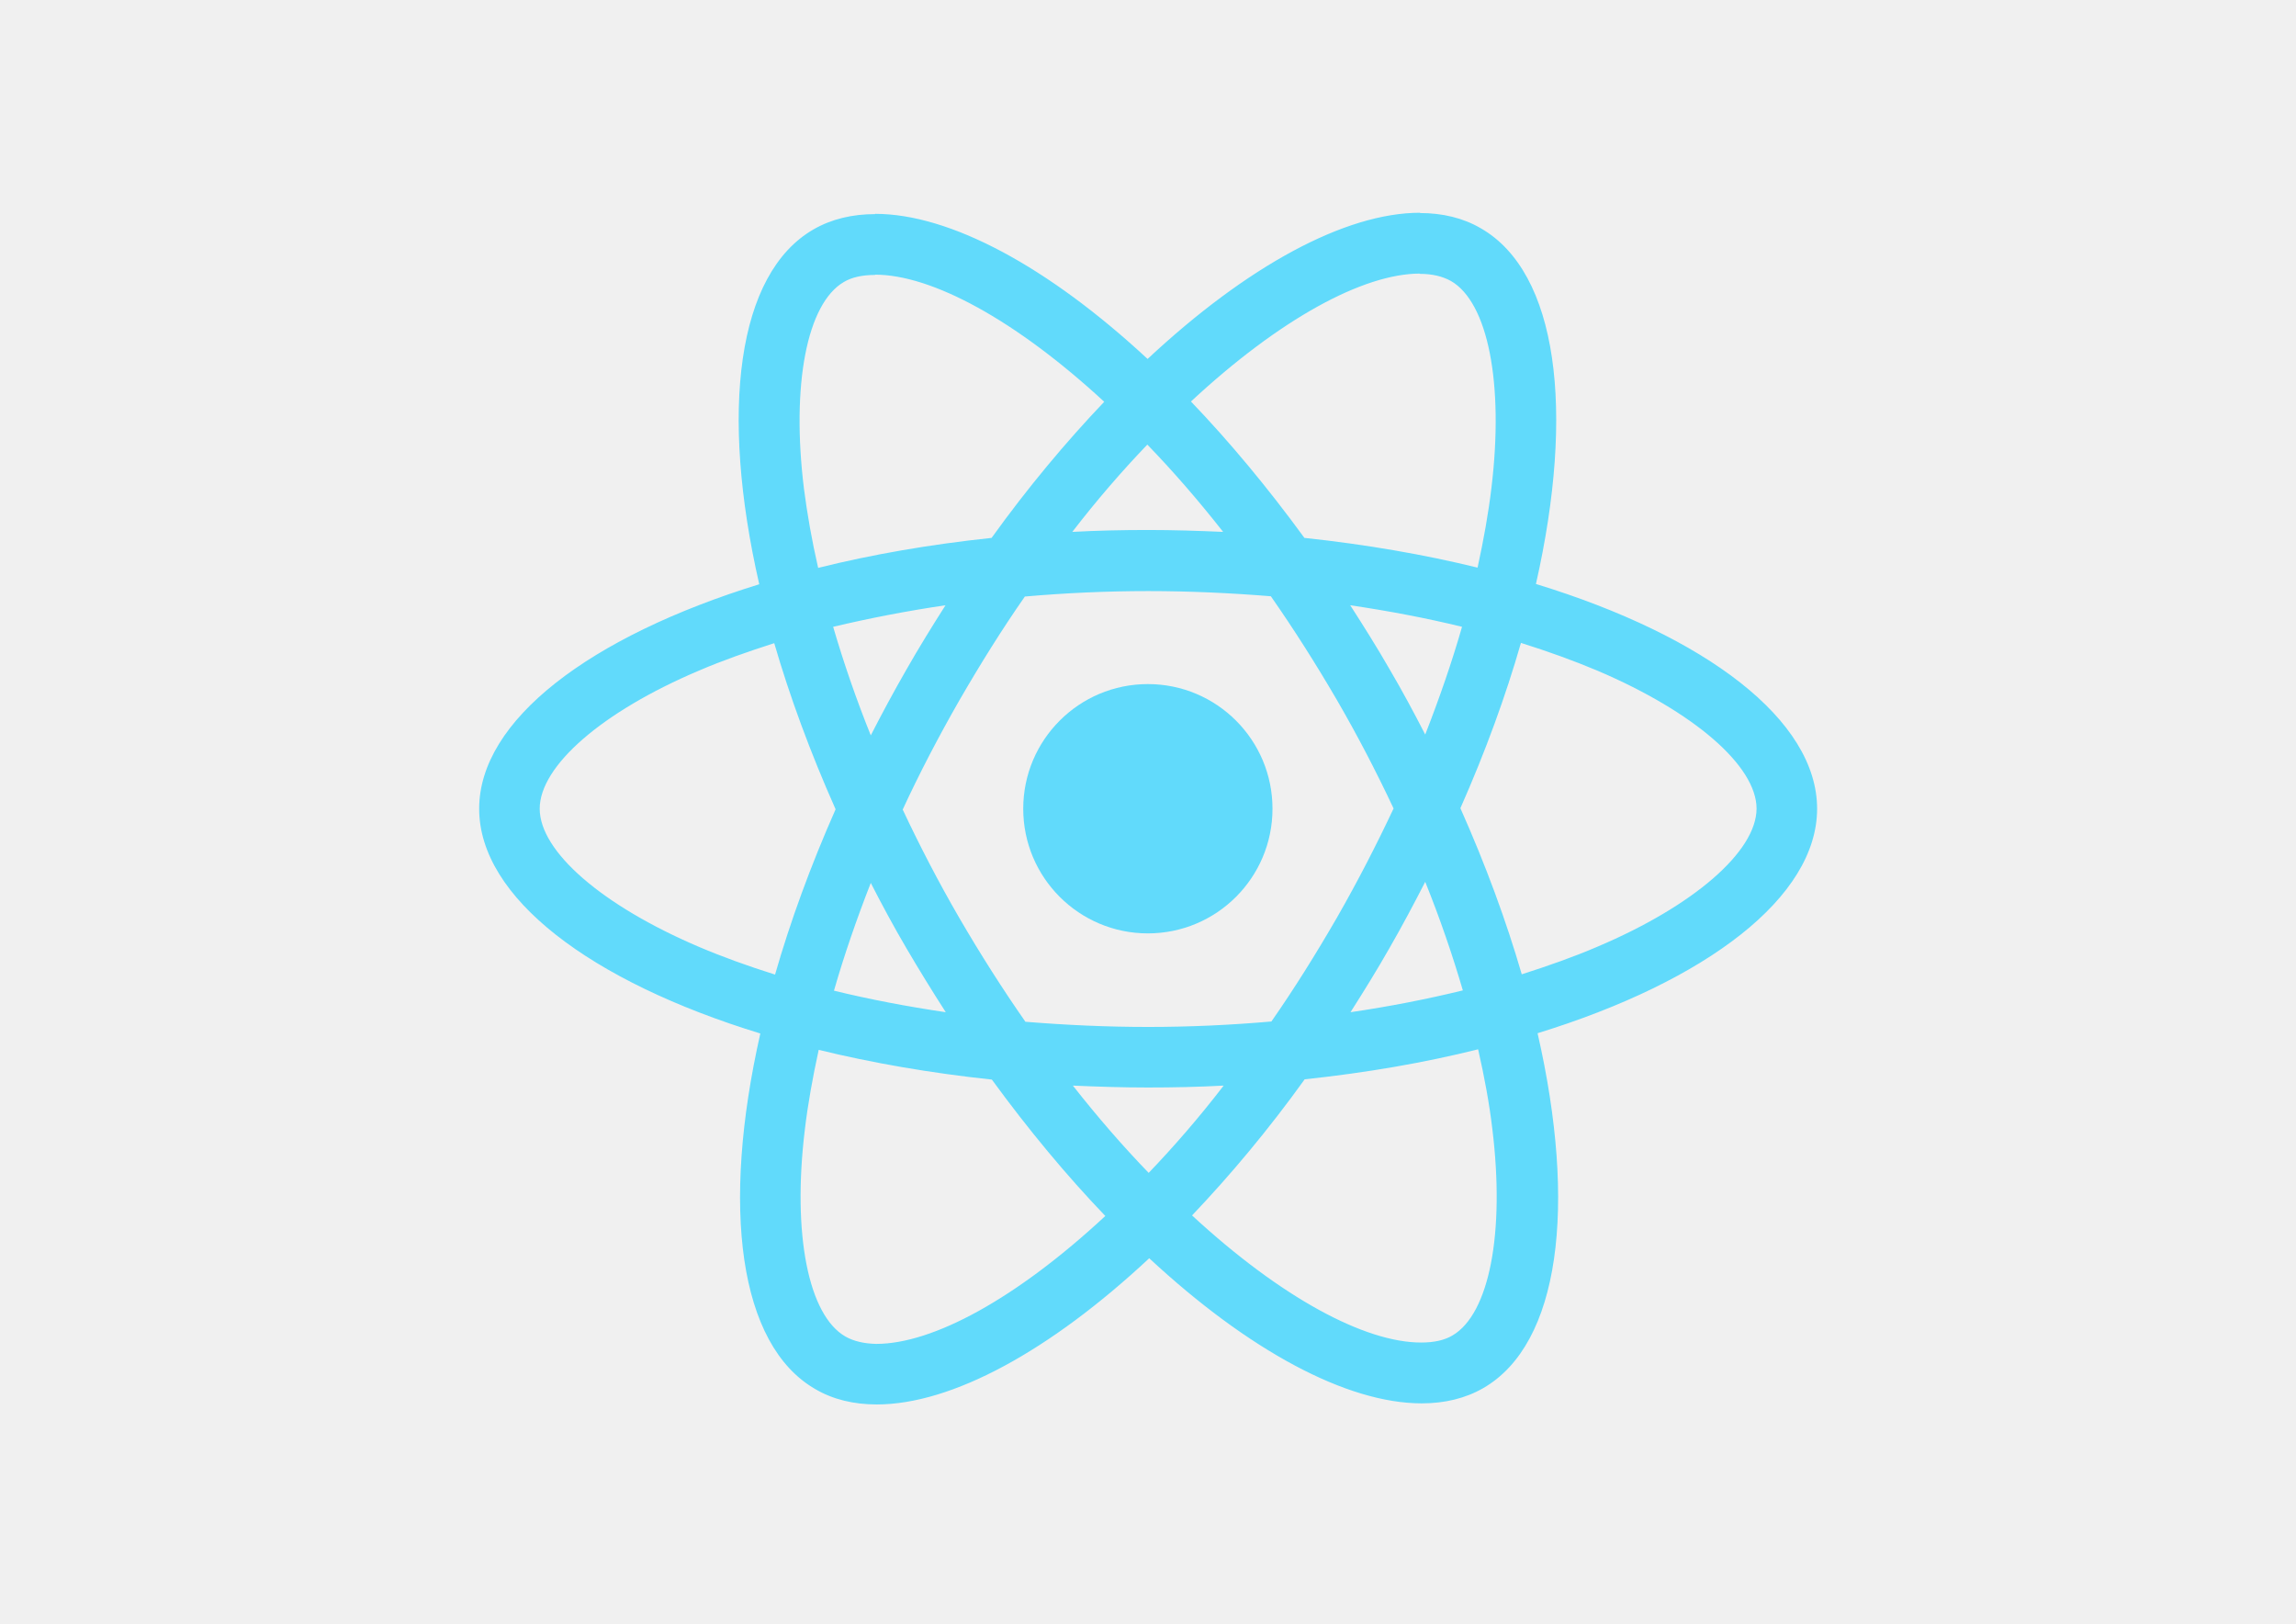
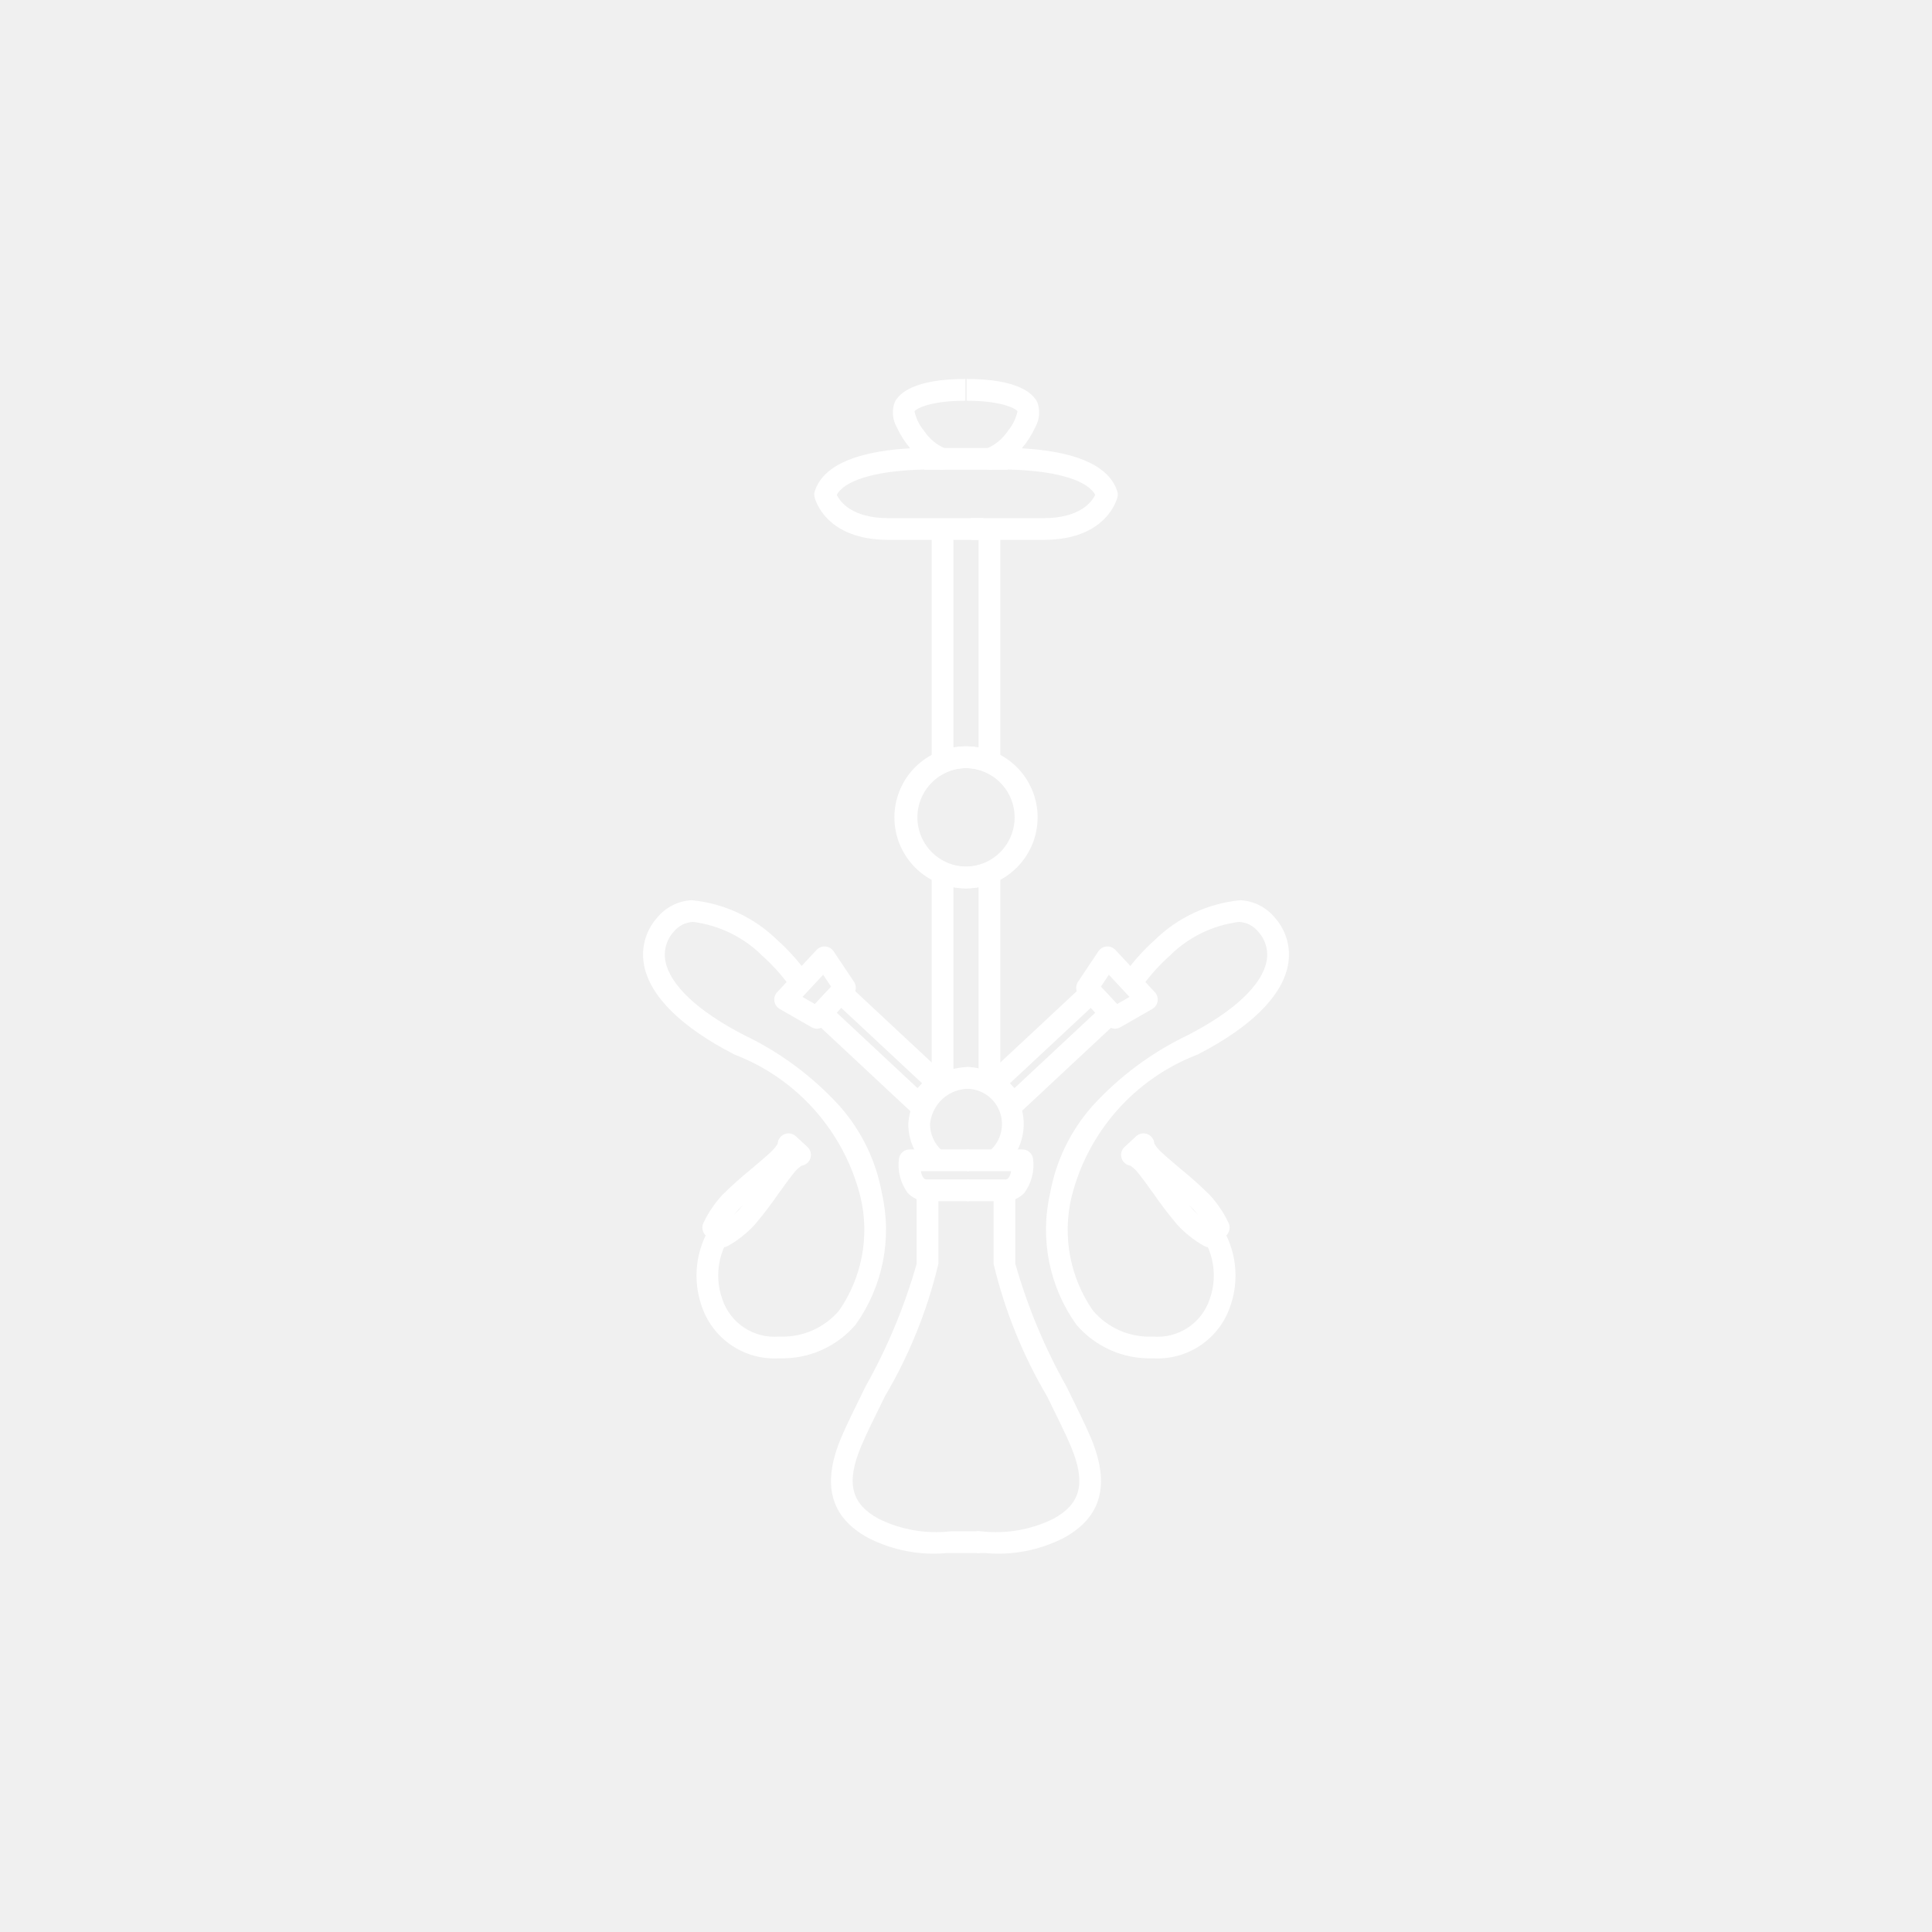
- <svg xmlns="http://www.w3.org/2000/svg" viewBox="0 0 841.9 595.3">
-   <g fill="#61DAFB">
-     <path d="M666.3 296.5c0-32.5-40.7-63.3-103.1-82.4 14.4-63.6 8-114.2-20.2-130.4-6.5-3.8-14.1-5.6-22.4-5.6v22.3c4.6 0 8.3.9 11.4 2.6 13.6 7.8 19.5 37.5 14.9 75.7-1.1 9.4-2.9 19.3-5.1 29.4-19.6-4.8-41-8.5-63.5-10.9-13.5-18.5-27.5-35.3-41.6-50 32.6-30.3 63.2-46.9 84-46.9V78c-27.5 0-63.5 19.6-99.9 53.6-36.4-33.8-72.4-53.2-99.9-53.2v22.3c20.7 0 51.4 16.5 84 46.6-14 14.7-28 31.4-41.3 49.9-22.6 2.4-44 6.1-63.6 11-2.3-10-4-19.7-5.2-29-4.7-38.2 1.1-67.9 14.6-75.8 3-1.8 6.9-2.6 11.5-2.6V78.5c-8.4 0-16 1.8-22.6 5.6-28.1 16.2-34.4 66.7-19.9 130.1-62.2 19.2-102.7 49.9-102.7 82.3 0 32.5 40.7 63.3 103.1 82.4-14.4 63.6-8 114.2 20.2 130.4 6.5 3.8 14.1 5.6 22.5 5.6 27.5 0 63.5-19.6 99.9-53.6 36.4 33.8 72.4 53.2 99.9 53.2 8.4 0 16-1.8 22.6-5.6 28.1-16.2 34.4-66.7 19.9-130.1 62-19.1 102.5-49.9 102.5-82.3zm-130.2-66.7c-3.7 12.9-8.3 26.2-13.5 39.5-4.1-8-8.4-16-13.1-24-4.6-8-9.5-15.8-14.4-23.4 14.2 2.1 27.9 4.7 41 7.9zm-45.8 106.5c-7.8 13.5-15.8 26.3-24.1 38.2-14.9 1.3-30 2-45.2 2-15.1 0-30.2-.7-45-1.9-8.3-11.9-16.4-24.6-24.2-38-7.6-13.1-14.5-26.4-20.8-39.8 6.2-13.4 13.2-26.8 20.7-39.9 7.8-13.5 15.8-26.3 24.1-38.2 14.9-1.3 30-2 45.2-2 15.1 0 30.2.7 45 1.9 8.3 11.9 16.4 24.6 24.2 38 7.6 13.1 14.5 26.4 20.8 39.8-6.3 13.4-13.2 26.8-20.7 39.9zm32.3-13c5.4 13.4 10 26.8 13.8 39.8-13.1 3.2-26.9 5.9-41.2 8 4.9-7.7 9.8-15.6 14.4-23.7 4.6-8 8.9-16.1 13-24.1zM421.2 430c-9.3-9.6-18.6-20.3-27.8-32 9 .4 18.2.7 27.5.7 9.4 0 18.7-.2 27.8-.7-9 11.7-18.3 22.4-27.5 32zm-74.4-58.9c-14.2-2.1-27.9-4.7-41-7.9 3.7-12.9 8.3-26.2 13.5-39.5 4.1 8 8.4 16 13.1 24 4.7 8 9.5 15.8 14.4 23.4zM420.7 163c9.3 9.6 18.6 20.3 27.8 32-9-.4-18.2-.7-27.5-.7-9.4 0-18.7.2-27.8.7 9-11.7 18.3-22.4 27.5-32zm-74 58.9c-4.9 7.7-9.8 15.6-14.4 23.7-4.6 8-8.9 16-13 24-5.4-13.4-10-26.8-13.8-39.8 13.1-3.1 26.9-5.8 41.2-7.9zm-90.5 125.2c-35.4-15.1-58.3-34.9-58.3-50.6 0-15.7 22.9-35.6 58.3-50.6 8.6-3.7 18-7 27.7-10.1 5.7 19.6 13.2 40 22.5 60.9-9.2 20.8-16.6 41.1-22.2 60.6-9.9-3.1-19.3-6.5-28-10.2zM310 490c-13.6-7.8-19.5-37.5-14.9-75.7 1.1-9.4 2.9-19.3 5.1-29.4 19.6 4.8 41 8.5 63.5 10.9 13.5 18.5 27.5 35.3 41.6 50-32.6 30.3-63.2 46.9-84 46.9-4.5-.1-8.3-1-11.3-2.7zm237.2-76.2c4.7 38.2-1.1 67.9-14.6 75.8-3 1.8-6.9 2.6-11.5 2.6-20.7 0-51.4-16.5-84-46.6 14-14.7 28-31.4 41.3-49.9 22.6-2.4 44-6.1 63.6-11 2.3 10.1 4.1 19.8 5.2 29.1zm38.5-66.7c-8.6 3.7-18 7-27.7 10.1-5.7-19.6-13.2-40-22.5-60.9 9.2-20.8 16.6-41.1 22.2-60.6 9.9 3.1 19.3 6.5 28.1 10.2 35.4 15.1 58.3 34.9 58.3 50.6-.1 15.7-23 35.6-58.4 50.6zM320.8 78.4z" />
-     <circle cx="420.9" cy="296.5" r="45.7" />
-     <path d="M520.5 78.1z" />
+ <svg xmlns="http://www.w3.org/2000/svg" width="752pt" height="752pt" version="1.1" viewBox="0 0 752 752">
+   <g fill="#fff">
+     <path d="m382.7 210.14h-36.844c-24.766 0-28.672-16.051-28.828-16.734v0.004c-0.168-0.742-0.133-1.516 0.102-2.238 2.699-8.328 12.176-13.656 28.152-15.836 3.125-0.426 6.191-0.691 8.98-0.848l0.004 0.004c-2.09-2.469-3.832-5.211-5.184-8.148-1.73-3-2.027-6.617-0.805-9.859 1.676-3.352 7.473-8.973 27.48-8.973v8.465c-12.727 0-18.719 2.707-19.797 4.117 0.598 2.793 1.867 5.398 3.699 7.59 1.992 3.023 4.812 5.402 8.129 6.852 2.078 0.578 3.387 2.633 3.039 4.762s-2.246 3.656-4.398 3.539c-6.719-0.258-13.445 0.043-20.113 0.902-11.055 1.523-18.281 4.641-20.621 8.855 1.266 2.66 5.809 9.086 20.156 9.086h36.844z" />
+     <path d="m359.72 174.38h32.559v8.461h-32.559z" />
+     <path d="m362.64 205.91h8.461v88.836h-8.461z" />
+     <path d="m362.64 341.55h8.461v78.004h-8.461z" />
+     <path d="m375.76 345.78c-7.328 0-14.359-2.91-19.539-8.094-5.184-5.184-8.094-12.211-8.094-19.539 0-7.328 2.91-14.355 8.094-19.539 5.18-5.18 12.207-8.094 19.535-8.094s14.359 2.914 19.539 8.094c5.184 5.184 8.094 12.211 8.094 19.539-0.008 7.324-2.922 14.348-8.102 19.531-5.18 5.18-12.203 8.094-19.527 8.102zm0-46.801v-0.004c-5.086 0-9.961 2.019-13.559 5.617-3.594 3.594-5.613 8.473-5.613 13.555 0 5.086 2.019 9.961 5.613 13.555 3.598 3.598 8.473 5.617 13.559 5.617 5.082 0 9.961-2.019 13.555-5.617 3.594-3.594 5.613-8.473 5.613-13.555-0.004-5.082-2.027-9.957-5.621-13.551s-8.465-5.613-13.547-5.621z" />
+     <path d="m360.81 453.97c-4.625-4.211-7.262-10.176-7.269-16.434 0.348-6.035 3-11.707 7.41-15.844 4.41-4.137 10.246-6.414 16.293-6.371v8.465c-3.809-0.047-7.488 1.344-10.312 3.891-2.824 2.551-4.586 6.07-4.93 9.863 0.004 3.871 1.641 7.566 4.5 10.176z" />
+     <path d="m377.24 467.55h-16.219c-2.973 0.078-5.832-1.148-7.82-3.356-2.707-3.777-3.891-8.434-3.316-13.043 0.238-2.141 2.051-3.762 4.203-3.762h23.152v8.457h-18.793c0.113 0.977 0.48 1.91 1.062 2.703 0.387 0.414 0.949 0.613 1.512 0.535h16.219z" />
+     <path d="m368.64 604.49c-10.602 1.004-21.266-1.047-30.738-5.906-14.586-7.957-18.086-20.555-10.695-38.5 1.93-4.688 5.492-11.906 9.613-20.27v-0.004c8.52-15.121 15.223-31.199 19.973-47.895v-28.605h8.461v28.605c-4.32 18.16-11.348 35.57-20.844 51.637-4.055 8.219-7.555 15.32-9.375 19.742-5.75 13.965-3.742 22.031 6.922 27.852v0.004c8.742 4.309 18.543 6 28.223 4.875h11.152v8.461h-12.691z" />
+     <path d="m357.35 433.75c-1.07 0-2.102-0.406-2.887-1.137l-37.676-35.156c-1.707-1.598-1.801-4.273-0.207-5.981l7.535-8.074c1.594-1.707 4.269-1.801 5.981-0.207l37.676 35.156c1.707 1.594 1.797 4.273 0.203 5.981l-7.535 8.074h0.004c-0.766 0.82-1.828 1.301-2.949 1.34zm-31.695-39.59 31.488 29.383 1.762-1.891-31.496-29.383z" />
+     <path d="m318 400.39c-0.738 0-1.461-0.191-2.102-0.559l-12.398-7.094v-0.004c-1.121-0.641-1.887-1.762-2.078-3.039-0.195-1.277 0.207-2.574 1.09-3.519l15.344-16.445c0.879-0.941 2.144-1.434 3.434-1.328 1.289 0.105 2.457 0.793 3.176 1.867l7.934 11.879c1.09 1.633 0.914 3.801-0.426 5.234l-10.883 11.66 0.004 0.004c-0.801 0.855-1.922 1.344-3.094 1.344zm-5.66-12.344 4.852 2.777 6.309-6.762-3.098-4.652z" />
+     <path d="m303.39 528.7h-0.227c-6.559 0.387-13.059-1.402-18.496-5.09s-9.504-9.066-11.57-15.301c-2.301-6.625-2.613-13.777-0.906-20.578 1.711-6.801 5.367-12.953 10.527-17.703l5.168 6.699c-3.766 3.664-6.406 8.328-7.609 13.445-1.199 5.113-0.91 10.469 0.836 15.422 1.5 4.57 4.496 8.5 8.504 11.156 4.008 2.656 8.793 3.883 13.586 3.484 8.953 0.445 17.605-3.301 23.41-10.133 8.891-12.828 11.926-28.828 8.352-44.02-6.269-25.465-24.613-46.246-49.105-55.621-20.613-10.609-32.766-22.582-35.141-34.633-1.34-6.715 0.574-13.664 5.16-18.746 3.324-4.008 8.176-6.434 13.379-6.688 12.574 1.219 24.352 6.711 33.363 15.566 4.754 4.258 8.977 9.07 12.59 14.332l-7.109 4.586h-0.004c-3.223-4.637-6.969-8.883-11.168-12.656-7.309-7.356-16.855-12.062-27.141-13.383-2.91 0.125-5.633 1.488-7.477 3.742-2.894 3.121-4.121 7.441-3.293 11.617 1.828 9.289 12.734 19.5 30.707 28.742 14.055 6.734 26.672 16.125 37.156 27.652 8.48 9.609 14.156 21.367 16.406 33.984 4.012 17.668 0.301 36.203-10.199 50.969-7.379 8.676-18.312 13.52-29.699 13.152z" />
+     <path d="m281.31 485.49c-1.066 0-2.094-0.402-2.875-1.125l-3.695-3.422c-1.316-1.223-1.723-3.141-1.004-4.789 1.887-4.035 4.387-7.754 7.406-11.031 3.586-3.551 7.348-6.918 11.273-10.09 3.535-2.984 7.547-6.371 8.766-7.801 0.582-0.641 1.09-1.348 1.52-2.102 0.098-1.629 1.129-3.059 2.644-3.668s3.246-0.293 4.445 0.812l4.492 4.156c1.199 1.113 1.652 2.816 1.16 4.375-0.492 1.559-1.836 2.695-3.457 2.918-0.719 0.488-1.379 1.051-1.977 1.68-1.332 1.324-4.398 5.59-7.106 9.344-2.859 4.156-5.926 8.164-9.188 12.008-3.031 3.266-6.551 6.047-10.426 8.242-0.609 0.324-1.289 0.492-1.98 0.492zm7.848-16.418-1.809 1.801-1.695 1.988 1.852-1.844z" />
+     <path d="m406.15 210.14h-28.168v-8.461h28.168c14.348 0 18.891-6.426 20.156-9.086-2.336-4.215-9.566-7.336-20.621-8.855h0.004c-6.668-0.859-13.395-1.16-20.113-0.906-2.156 0.113-4.051-1.41-4.398-3.539-0.348-2.133 0.961-4.18 3.039-4.762 3.312-1.449 6.137-3.828 8.125-6.852 1.832-2.191 3.106-4.797 3.703-7.594-1.078-1.41-7.07-4.109-19.797-4.109v-8.465c20.004 0 25.801 5.621 27.477 8.973h0.004c1.223 3.242 0.926 6.863-0.809 9.863-1.348 2.938-3.09 5.68-5.18 8.145 2.789 0.156 5.852 0.422 8.98 0.848 15.98 2.18 25.453 7.508 28.156 15.832 0.234 0.723 0.27 1.496 0.102 2.234-0.156 0.684-4.062 16.734-28.828 16.734z" />
+     <path d="m380.9 205.91h8.461v88.836h-8.461z" />
+     <path d="m380.9 341.55h8.461v78.004h-8.461z" />
+     <path d="m376.25 345.78c-7.328 0-14.355-2.91-19.539-8.094-5.18-5.184-8.09-12.211-8.094-19.539 0-7.328 2.914-14.355 8.094-19.539 5.184-5.18 12.211-8.094 19.539-8.094s14.355 2.914 19.539 8.094c5.18 5.184 8.094 12.211 8.094 19.539-0.008 7.324-2.922 14.348-8.102 19.527-5.18 5.184-12.203 8.098-19.531 8.105zm0-46.801v-0.004c-5.082 0-9.961 2.019-13.555 5.617-3.594 3.594-5.617 8.473-5.617 13.555 0.004 5.086 2.023 9.961 5.617 13.555 3.594 3.598 8.473 5.617 13.555 5.617 5.086 0 9.961-2.019 13.559-5.617 3.594-3.594 5.613-8.473 5.613-13.555-0.008-5.082-2.027-9.957-5.621-13.551s-8.469-5.613-13.551-5.621z" />
+     <path d="m391.2 453.97-5.695-6.258c4.203-3.82 5.621-9.836 3.574-15.133-2.051-5.301-7.144-8.793-12.828-8.793v-8.465c6.016 0.004 11.77 2.441 15.953 6.758 4.184 4.316 6.438 10.148 6.25 16.156-0.191 6.008-2.805 11.684-7.254 15.73z" />
+     <path d="m390.98 467.55h-14.734v-8.461h14.734c0.562 0.082 1.129-0.121 1.516-0.539 0.582-0.793 0.945-1.727 1.059-2.703h-17.309v-8.457h21.668c2.156 0 3.969 1.621 4.207 3.762 0.57 4.609-0.613 9.266-3.316 13.043-1.992 2.207-4.852 3.434-7.824 3.356z" />
+     <path d="m383.36 604.49h-3.219v-8.465h1.672c9.68 1.125 19.48-0.566 28.227-4.875 10.668-5.82 12.672-13.891 6.922-27.852-1.82-4.426-5.32-11.523-9.375-19.742l-0.004-0.004c-9.496-16.07-16.523-33.477-20.844-51.637v-28.605h8.461v28.605h0.004c4.746 16.695 11.449 32.773 19.969 47.895 4.121 8.359 7.68 15.578 9.613 20.27 7.387 17.949 3.894 30.543-10.695 38.5-9.469 4.863-20.133 6.914-30.73 5.91z" />
+     <path d="m394.65 433.75h-0.145c-1.121-0.039-2.184-0.523-2.949-1.344l-7.535-8.074c-1.594-1.711-1.5-4.387 0.207-5.981l37.676-35.156c1.707-1.594 4.387-1.5 5.981 0.207l7.535 8.074h-0.004c1.598 1.707 1.504 4.383-0.203 5.977l-37.676 35.156c-0.785 0.734-1.816 1.141-2.887 1.141zm-1.555-12.098 1.762 1.887 31.488-29.383-1.758-1.887z" />
+     <path d="m434 400.39c-1.176 0-2.297-0.488-3.098-1.344l-10.879-11.664c-1.34-1.434-1.516-3.602-0.426-5.234l7.934-11.879c0.719-1.074 1.887-1.762 3.176-1.867 1.289-0.105 2.555 0.387 3.434 1.328l15.344 16.445c0.883 0.945 1.285 2.242 1.09 3.519-0.191 1.277-0.957 2.398-2.078 3.039l-12.398 7.094v0.004c-0.641 0.363-1.363 0.559-2.098 0.559zm-5.504-16.328 6.309 6.762 4.852-2.777-8.059-8.637z" />
+     <path d="m448.61 528.7c-11.387 0.367-22.32-4.477-29.703-13.156-10.5-14.762-14.207-33.301-10.195-50.965 2.25-12.621 7.926-24.375 16.406-33.988 10.484-11.527 23.102-20.918 37.156-27.648 17.973-9.246 28.879-19.453 30.707-28.742v-0.004c0.828-4.176-0.395-8.492-3.293-11.613-1.844-2.258-4.562-3.617-7.477-3.742-10.281 1.316-19.832 6.027-27.141 13.379-4.203 3.769-7.949 8.016-11.164 12.652l-7.117-4.578c3.613-5.262 7.836-10.074 12.59-14.332 9.012-8.855 20.793-14.348 33.367-15.566 5.203 0.254 10.059 2.68 13.379 6.691 4.59 5.082 6.504 12.031 5.164 18.746-2.371 12.051-14.523 24.027-35.141 34.633-24.492 9.375-42.84 30.156-49.109 55.621-3.57 15.195-0.535 31.191 8.355 44.02 5.805 6.832 14.453 10.574 23.406 10.133 4.793 0.398 9.578-0.828 13.586-3.484 4.008-2.656 7.004-6.586 8.504-11.156 1.746-4.953 2.039-10.309 0.836-15.422-1.199-5.117-3.84-9.781-7.609-13.445l5.168-6.699h0.004c5.156 4.75 8.816 10.902 10.527 17.703 1.707 6.801 1.391 13.953-0.91 20.578-2.066 6.234-6.133 11.613-11.57 15.297-5.438 3.688-11.941 5.477-18.496 5.09z" />
+     <path d="m470.69 485.49c-0.688 0-1.367-0.168-1.977-0.488-3.879-2.199-7.394-4.977-10.43-8.242-3.262-3.848-6.328-7.856-9.188-12.012-2.703-3.758-5.769-8.016-7.106-9.344l0.004 0.004c-0.598-0.629-1.262-1.191-1.977-1.68-1.621-0.223-2.965-1.359-3.457-2.918s-0.039-3.262 1.156-4.375l4.488-4.16c1.203-1.109 2.934-1.43 4.453-0.82 1.52 0.609 2.547 2.039 2.644 3.676 0.434 0.75 0.941 1.453 1.523 2.094 1.223 1.43 5.231 4.812 8.766 7.801 3.926 3.172 7.688 6.539 11.273 10.09 3.019 3.277 5.516 6.996 7.406 11.031 0.715 1.648 0.312 3.57-1.008 4.789l-3.695 3.422h0.004c-0.785 0.73-1.812 1.133-2.883 1.133zm-7.848-16.418 1.652 1.941 1.852 1.844-1.695-1.988z" />
  </g>
</svg>
